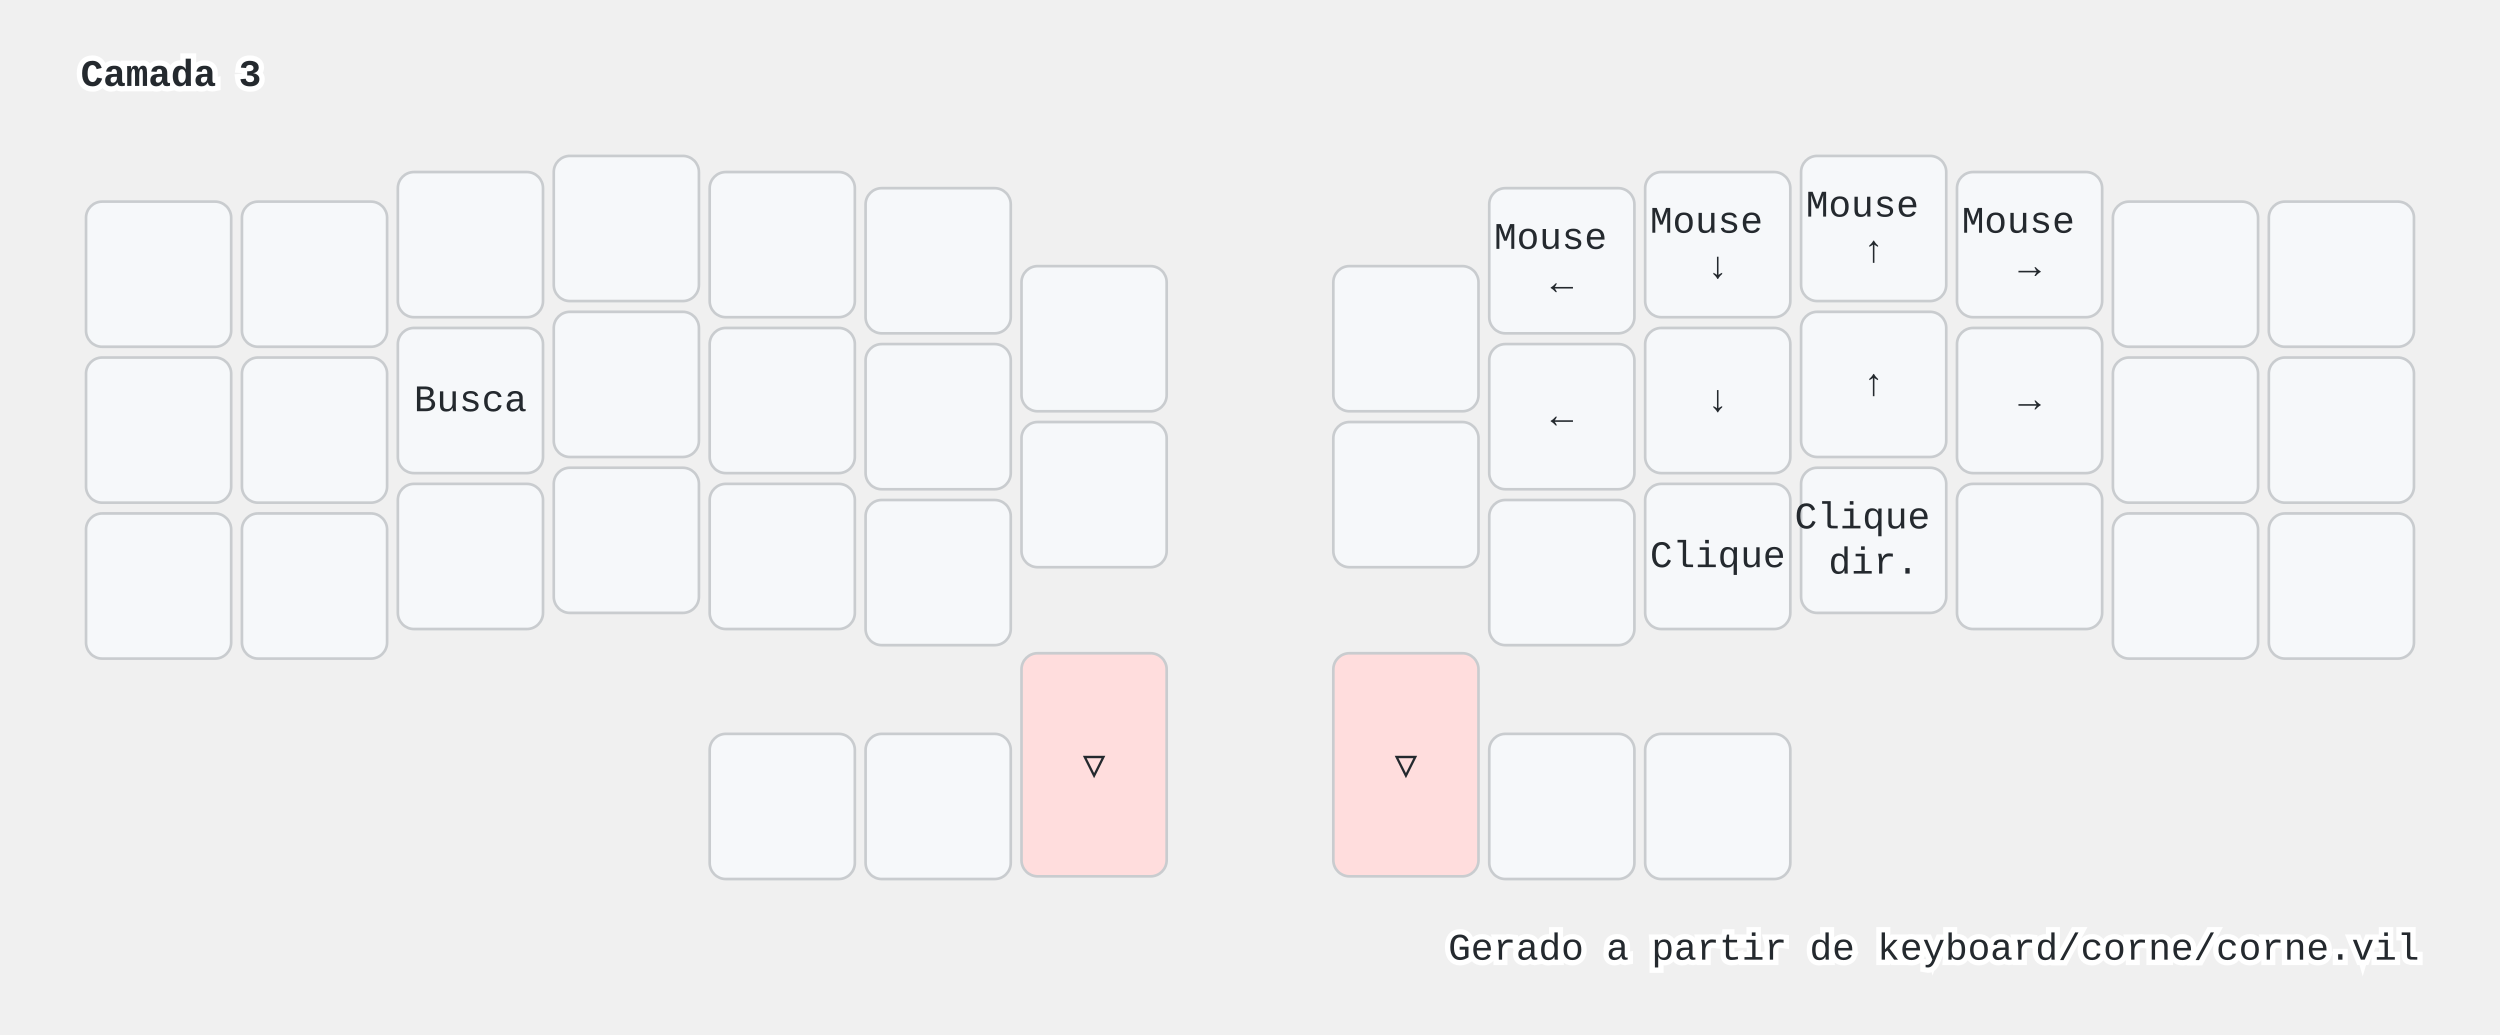
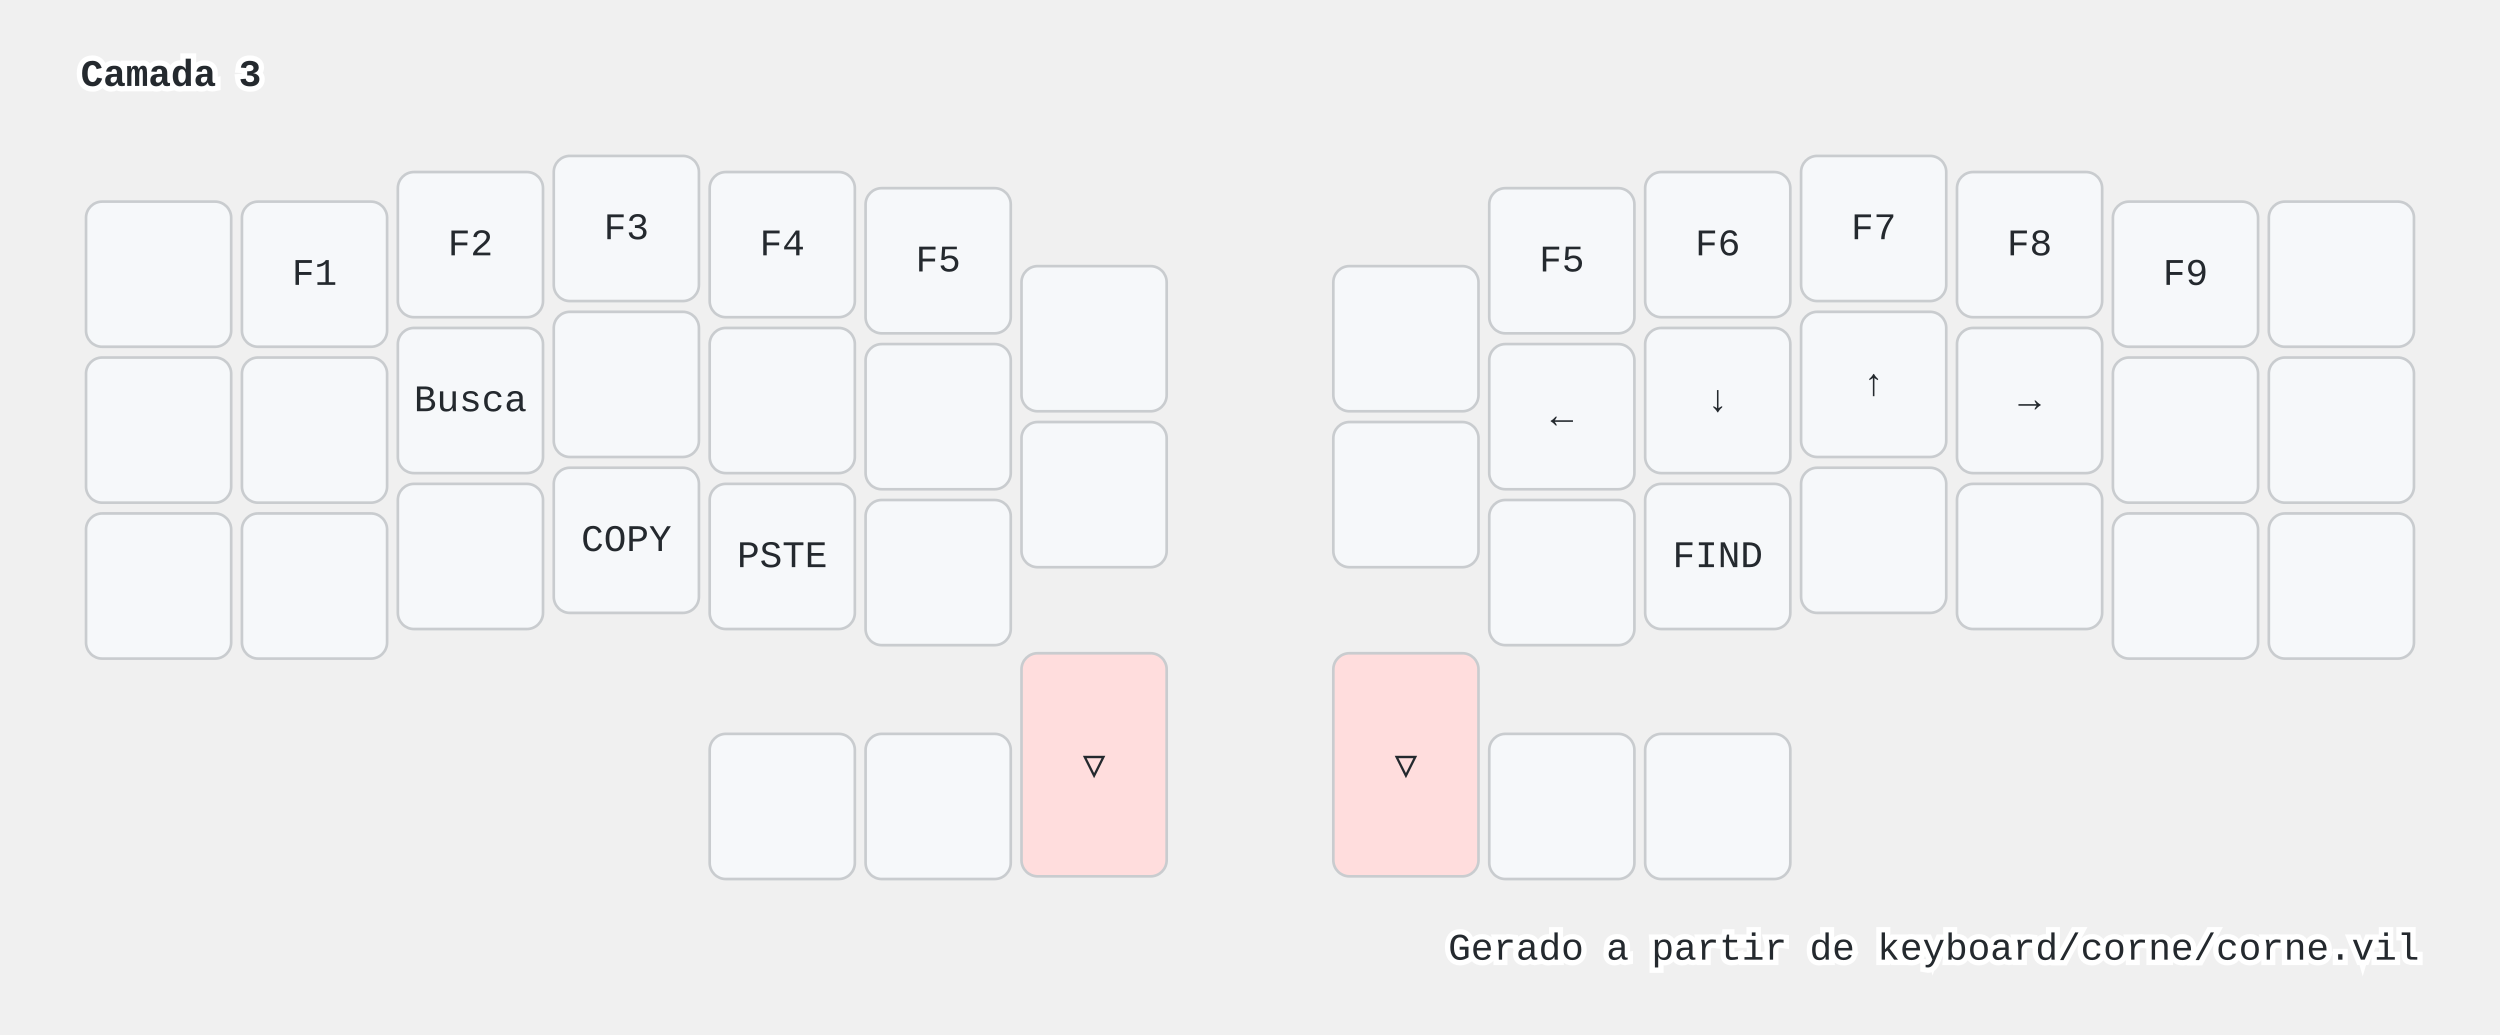
<svg xmlns="http://www.w3.org/2000/svg" width="930" height="385" viewBox="0 0 930 385" class="keymap">
  <style>/* inherit to force styles through use tags */
svg path {
    fill: inherit;
}

/* font and background color specifications */
svg.keymap {
    font-family: SFMono-Regular,Consolas,Liberation Mono,Menlo,monospace;
    font-size: 14px;
    font-kerning: normal;
    text-rendering: optimizeLegibility;
    fill: #24292e;
}

/* default key styling */
rect.key {
    fill: #f6f8fa;
}

rect.key, rect.combo {
    stroke: #c9cccf;
    stroke-width: 1;
}

/* default key side styling, only used is draw_key_sides is set */
rect.side {
    filter: brightness(90%);
}

/* color accent for combo boxes */
rect.combo, rect.combo-separate {
    fill: #cdf;
}

/* color accent for held keys */
rect.held, rect.combo.held {
    fill: #fdd;
}

/* color accent for ghost (optional) keys */
rect.ghost, rect.combo.ghost {
    stroke-dasharray: 4, 4;
    stroke-width: 2;
}

text {
    text-anchor: middle;
    dominant-baseline: middle;
}

/* styling for layer labels */
text.label {
    font-weight: bold;
    text-anchor: start;
    stroke: white;
    stroke-width: 4;
    paint-order: stroke;
}

/* styling for optional footer */
text.footer {
    text-anchor: end;
    dominant-baseline: auto;
    stroke: white;
    stroke-width: 4;
    paint-order: stroke;
}

/* styling for combo tap, and key non-tap label text */
text.combo, text.hold, text.shifted, text.left, text.right, text.tl, text.tr, text.bl, text.br {
    font-size: 11px;
}

text.hold, text.bl, text.br {
    text-anchor: middle;
    dominant-baseline: auto;
}

text.shifted, text.tl, text.tr {
    text-anchor: middle;
    dominant-baseline: hanging;
}

text.left, text.tl, text.bl {
    text-anchor: start;
}

text.right, text.tr, text.br {
    text-anchor: end;
}

text.layer-activator {
    text-decoration: underline;
}

/* styling for hold/shifted label text in combo box */
text.combo.hold, text.combo.shifted, text.combo.left, text.combo.right {
    font-size: 8px;
}

/* lighter symbol for transparent keys */
text.trans {
    fill: #7b7e81;
}

/* styling for combo dendrons */
path.combo {
    stroke-width: 1;
    stroke: gray;
    fill: none;
}

/* Start Tabler Icons Cleanup */
/* cannot use height/width with glyphs */
.icon-tabler &gt; path {
    fill: inherit;
    stroke: inherit;
    stroke-width: 2;
}
/* hide tabler's default box */
.icon-tabler &gt; path[stroke="none"][fill="none"] {
    visibility: hidden;
}
/* End Tabler Icons Cleanup */

@media (prefers-color-scheme: dark) {
svg.keymap { fill: #d1d6db; }
rect.key { fill: #3f4750; }
rect.key, rect.combo { stroke: #60666c; }
rect.combo, rect.combo-separate { fill: #1f3d7a; }
rect.held, rect.combo.held { fill: #854747; }
text.label, text.footer { stroke: black; }
text.trans { fill: #7e8184; }
path.combo { stroke: #7f7f7f; }

}</style>
  <g transform="translate(30, 0)" class="layer-Camada 3">
    <text x="0" y="28" class="label" id="Camada-3">Camada 3</text>
    <g transform="translate(0, 56)">
      <g transform="translate(29, 46)" class="key keypos-0">
        <rect rx="6" ry="6" x="-27" y="-27" width="54" height="54" class="key" />
      </g>
      <g transform="translate(87, 46)" class="key keypos-1">
        <rect rx="6" ry="6" x="-27" y="-27" width="54" height="54" class="key" />
+         <text x="0" y="0" class="key tap">F1</text>
      </g>
      <g transform="translate(145, 35)" class="key keypos-2">
        <rect rx="6" ry="6" x="-27" y="-27" width="54" height="54" class="key" />
+         <text x="0" y="0" class="key tap">F2</text>
      </g>
      <g transform="translate(203, 29)" class="key keypos-3">
        <rect rx="6" ry="6" x="-27" y="-27" width="54" height="54" class="key" />
+         <text x="0" y="0" class="key tap">F3</text>
      </g>
      <g transform="translate(261, 35)" class="key keypos-4">
        <rect rx="6" ry="6" x="-27" y="-27" width="54" height="54" class="key" />
+         <text x="0" y="0" class="key tap">F4</text>
      </g>
      <g transform="translate(319, 41)" class="key keypos-5">
        <rect rx="6" ry="6" x="-27" y="-27" width="54" height="54" class="key" />
+         <text x="0" y="0" class="key tap">F5</text>
      </g>
      <g transform="translate(377, 70)" class="key keypos-6">
        <rect rx="6" ry="6" x="-27" y="-27" width="54" height="54" class="key" />
      </g>
      <g transform="translate(493, 70)" class="key keypos-7">
        <rect rx="6" ry="6" x="-27" y="-27" width="54" height="54" class="key" />
      </g>
      <g transform="translate(551, 41)" class="key keypos-8">
        <rect rx="6" ry="6" x="-27" y="-27" width="54" height="54" class="key" />
-         <text x="0" y="0" class="key tap">
-           <tspan x="0" dy="-0.6em">Mouse</tspan>
-           <tspan x="0" dy="1.2em">←</tspan>
-         </text>
+         <text x="0" y="0" class="key tap">F5</text>
      </g>
      <g transform="translate(609, 35)" class="key keypos-9">
        <rect rx="6" ry="6" x="-27" y="-27" width="54" height="54" class="key" />
-         <text x="0" y="0" class="key tap">
-           <tspan x="0" dy="-0.6em">Mouse</tspan>
-           <tspan x="0" dy="1.2em">↓</tspan>
-         </text>
+         <text x="0" y="0" class="key tap">F6</text>
      </g>
      <g transform="translate(667, 29)" class="key keypos-10">
        <rect rx="6" ry="6" x="-27" y="-27" width="54" height="54" class="key" />
-         <text x="0" y="0" class="key tap">
-           <tspan x="0" dy="-0.6em">Mouse</tspan>
-           <tspan x="0" dy="1.2em">↑</tspan>
-         </text>
+         <text x="0" y="0" class="key tap">F7</text>
      </g>
      <g transform="translate(725, 35)" class="key keypos-11">
        <rect rx="6" ry="6" x="-27" y="-27" width="54" height="54" class="key" />
-         <text x="0" y="0" class="key tap">
-           <tspan x="0" dy="-0.6em">Mouse</tspan>
-           <tspan x="0" dy="1.2em">→</tspan>
-         </text>
+         <text x="0" y="0" class="key tap">F8</text>
      </g>
      <g transform="translate(783, 46)" class="key keypos-12">
        <rect rx="6" ry="6" x="-27" y="-27" width="54" height="54" class="key" />
+         <text x="0" y="0" class="key tap">F9</text>
      </g>
      <g transform="translate(841, 46)" class="key keypos-13">
        <rect rx="6" ry="6" x="-27" y="-27" width="54" height="54" class="key" />
      </g>
      <g transform="translate(29, 104)" class="key keypos-14">
        <rect rx="6" ry="6" x="-27" y="-27" width="54" height="54" class="key" />
      </g>
      <g transform="translate(87, 104)" class="key keypos-15">
        <rect rx="6" ry="6" x="-27" y="-27" width="54" height="54" class="key" />
      </g>
      <g transform="translate(145, 93)" class="key keypos-16">
        <rect rx="6" ry="6" x="-27" y="-27" width="54" height="54" class="key" />
        <text x="0" y="0" class="key tap">Busca</text>
      </g>
      <g transform="translate(203, 87)" class="key keypos-17">
        <rect rx="6" ry="6" x="-27" y="-27" width="54" height="54" class="key" />
      </g>
      <g transform="translate(261, 93)" class="key keypos-18">
        <rect rx="6" ry="6" x="-27" y="-27" width="54" height="54" class="key" />
      </g>
      <g transform="translate(319, 99)" class="key keypos-19">
        <rect rx="6" ry="6" x="-27" y="-27" width="54" height="54" class="key" />
      </g>
      <g transform="translate(377, 128)" class="key keypos-20">
        <rect rx="6" ry="6" x="-27" y="-27" width="54" height="54" class="key" />
      </g>
      <g transform="translate(493, 128)" class="key keypos-21">
        <rect rx="6" ry="6" x="-27" y="-27" width="54" height="54" class="key" />
      </g>
      <g transform="translate(551, 99)" class="key keypos-22">
        <rect rx="6" ry="6" x="-27" y="-27" width="54" height="54" class="key" />
        <text x="0" y="0" class="key tap">←</text>
      </g>
      <g transform="translate(609, 93)" class="key keypos-23">
        <rect rx="6" ry="6" x="-27" y="-27" width="54" height="54" class="key" />
        <text x="0" y="0" class="key tap">↓</text>
      </g>
      <g transform="translate(667, 87)" class="key keypos-24">
        <rect rx="6" ry="6" x="-27" y="-27" width="54" height="54" class="key" />
        <text x="0" y="0" class="key tap">↑</text>
      </g>
      <g transform="translate(725, 93)" class="key keypos-25">
        <rect rx="6" ry="6" x="-27" y="-27" width="54" height="54" class="key" />
        <text x="0" y="0" class="key tap">→</text>
      </g>
      <g transform="translate(783, 104)" class="key keypos-26">
        <rect rx="6" ry="6" x="-27" y="-27" width="54" height="54" class="key" />
      </g>
      <g transform="translate(841, 104)" class="key keypos-27">
        <rect rx="6" ry="6" x="-27" y="-27" width="54" height="54" class="key" />
      </g>
      <g transform="translate(29, 162)" class="key keypos-28">
        <rect rx="6" ry="6" x="-27" y="-27" width="54" height="54" class="key" />
      </g>
      <g transform="translate(87, 162)" class="key keypos-29">
        <rect rx="6" ry="6" x="-27" y="-27" width="54" height="54" class="key" />
      </g>
      <g transform="translate(145, 151)" class="key keypos-30">
        <rect rx="6" ry="6" x="-27" y="-27" width="54" height="54" class="key" />
      </g>
      <g transform="translate(203, 145)" class="key keypos-31">
        <rect rx="6" ry="6" x="-27" y="-27" width="54" height="54" class="key" />
+         <text x="0" y="0" class="key tap">COPY</text>
      </g>
      <g transform="translate(261, 151)" class="key keypos-32">
        <rect rx="6" ry="6" x="-27" y="-27" width="54" height="54" class="key" />
+         <text x="0" y="0" class="key tap">PSTE</text>
      </g>
      <g transform="translate(319, 157)" class="key keypos-33">
        <rect rx="6" ry="6" x="-27" y="-27" width="54" height="54" class="key" />
      </g>
      <g transform="translate(551, 157)" class="key keypos-34">
        <rect rx="6" ry="6" x="-27" y="-27" width="54" height="54" class="key" />
      </g>
      <g transform="translate(609, 151)" class="key keypos-35">
        <rect rx="6" ry="6" x="-27" y="-27" width="54" height="54" class="key" />
-         <text x="0" y="0" class="key tap">Clique</text>
+         <text x="0" y="0" class="key tap">FIND</text>
      </g>
      <g transform="translate(667, 145)" class="key keypos-36">
        <rect rx="6" ry="6" x="-27" y="-27" width="54" height="54" class="key" />
-         <text x="0" y="0" class="key tap">
-           <tspan x="0" dy="-0.6em">Clique</tspan>
-           <tspan x="0" dy="1.2em">dir.</tspan>
-         </text>
      </g>
      <g transform="translate(725, 151)" class="key keypos-37">
        <rect rx="6" ry="6" x="-27" y="-27" width="54" height="54" class="key" />
      </g>
      <g transform="translate(783, 162)" class="key keypos-38">
        <rect rx="6" ry="6" x="-27" y="-27" width="54" height="54" class="key" />
      </g>
      <g transform="translate(841, 162)" class="key keypos-39">
        <rect rx="6" ry="6" x="-27" y="-27" width="54" height="54" class="key" />
      </g>
      <g transform="translate(261, 244)" class="key keypos-40">
        <rect rx="6" ry="6" x="-27" y="-27" width="54" height="54" class="key" />
      </g>
      <g transform="translate(319, 244)" class="key keypos-41">
        <rect rx="6" ry="6" x="-27" y="-27" width="54" height="54" class="key" />
      </g>
      <g transform="translate(377, 229)" class="key held keypos-42">
        <rect rx="6" ry="6" x="-27" y="-42" width="54" height="83" class="key held" />
        <text x="0" y="0" class="key held tap">▽</text>
      </g>
      <g transform="translate(493, 229)" class="key held keypos-43">
        <rect rx="6" ry="6" x="-27" y="-42" width="54" height="83" class="key held" />
        <text x="0" y="0" class="key held tap">▽</text>
      </g>
      <g transform="translate(551, 244)" class="key keypos-44">
        <rect rx="6" ry="6" x="-27" y="-27" width="54" height="54" class="key" />
      </g>
      <g transform="translate(609, 244)" class="key keypos-45">
        <rect rx="6" ry="6" x="-27" y="-27" width="54" height="54" class="key" />
      </g>
    </g>
  </g>
  <text x="900.0" y="357.0" class="footer">Gerado a partir de keyboard/corne/corne.vil</text>
</svg>
